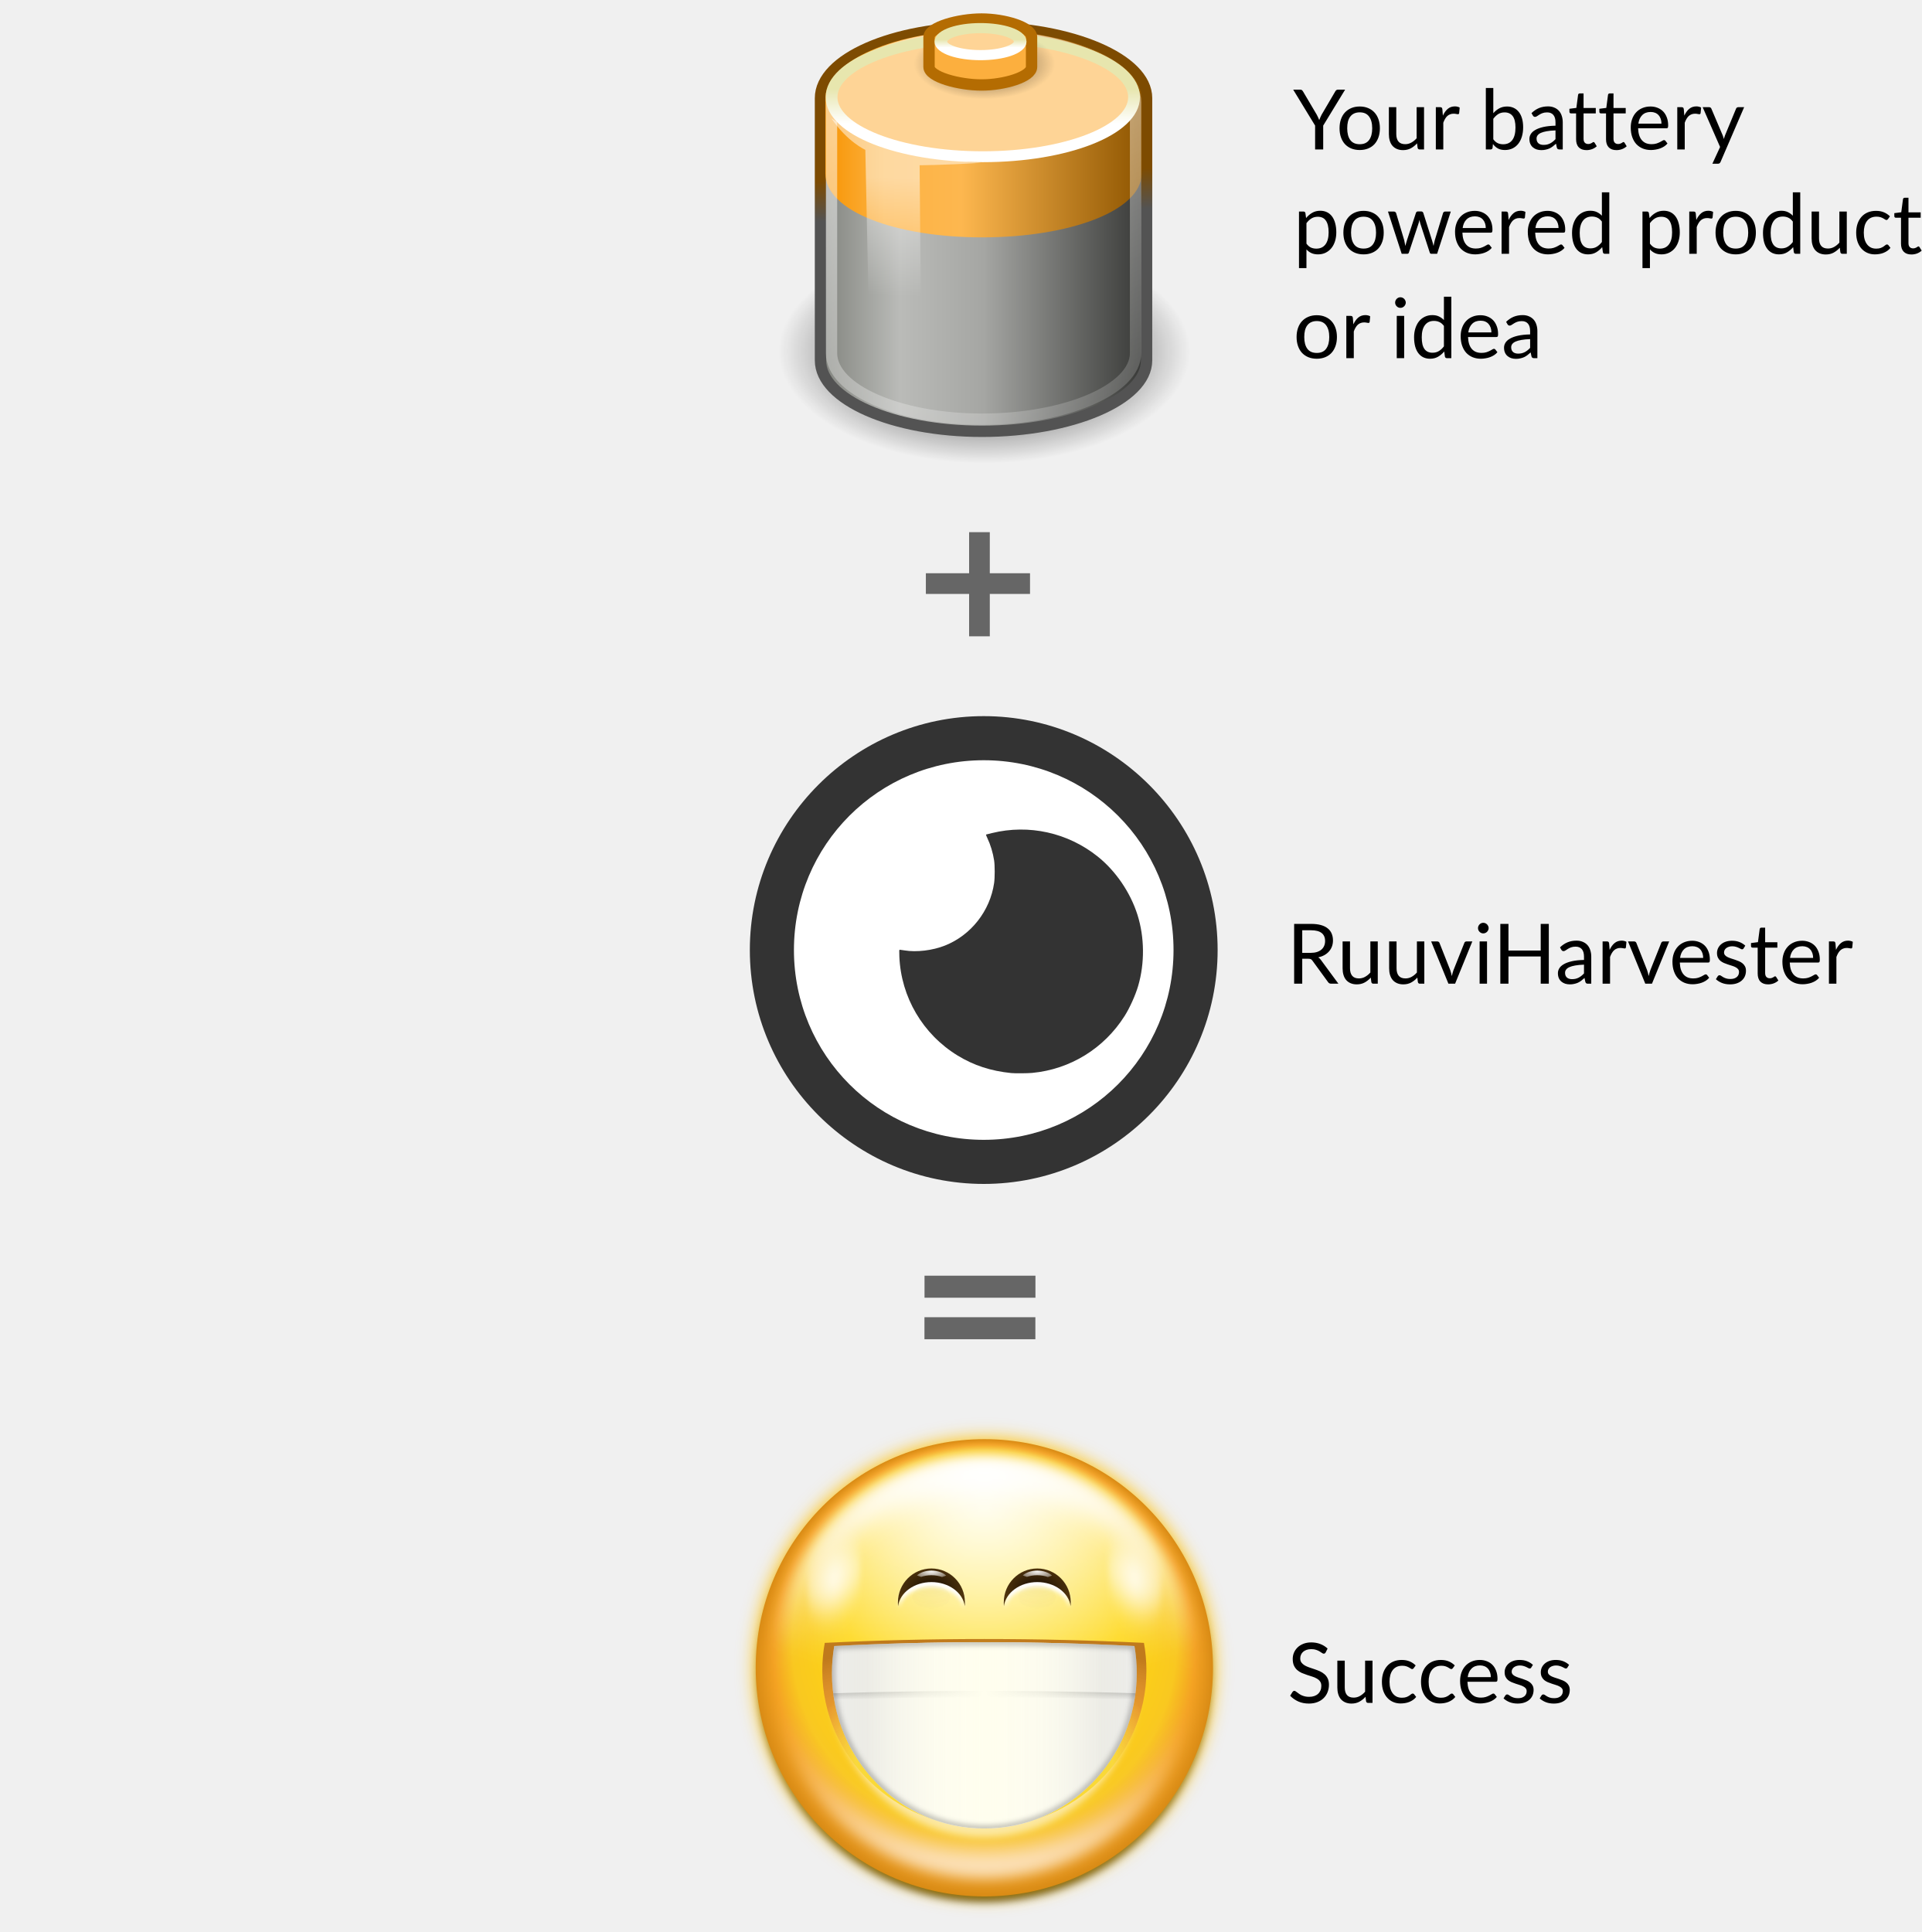
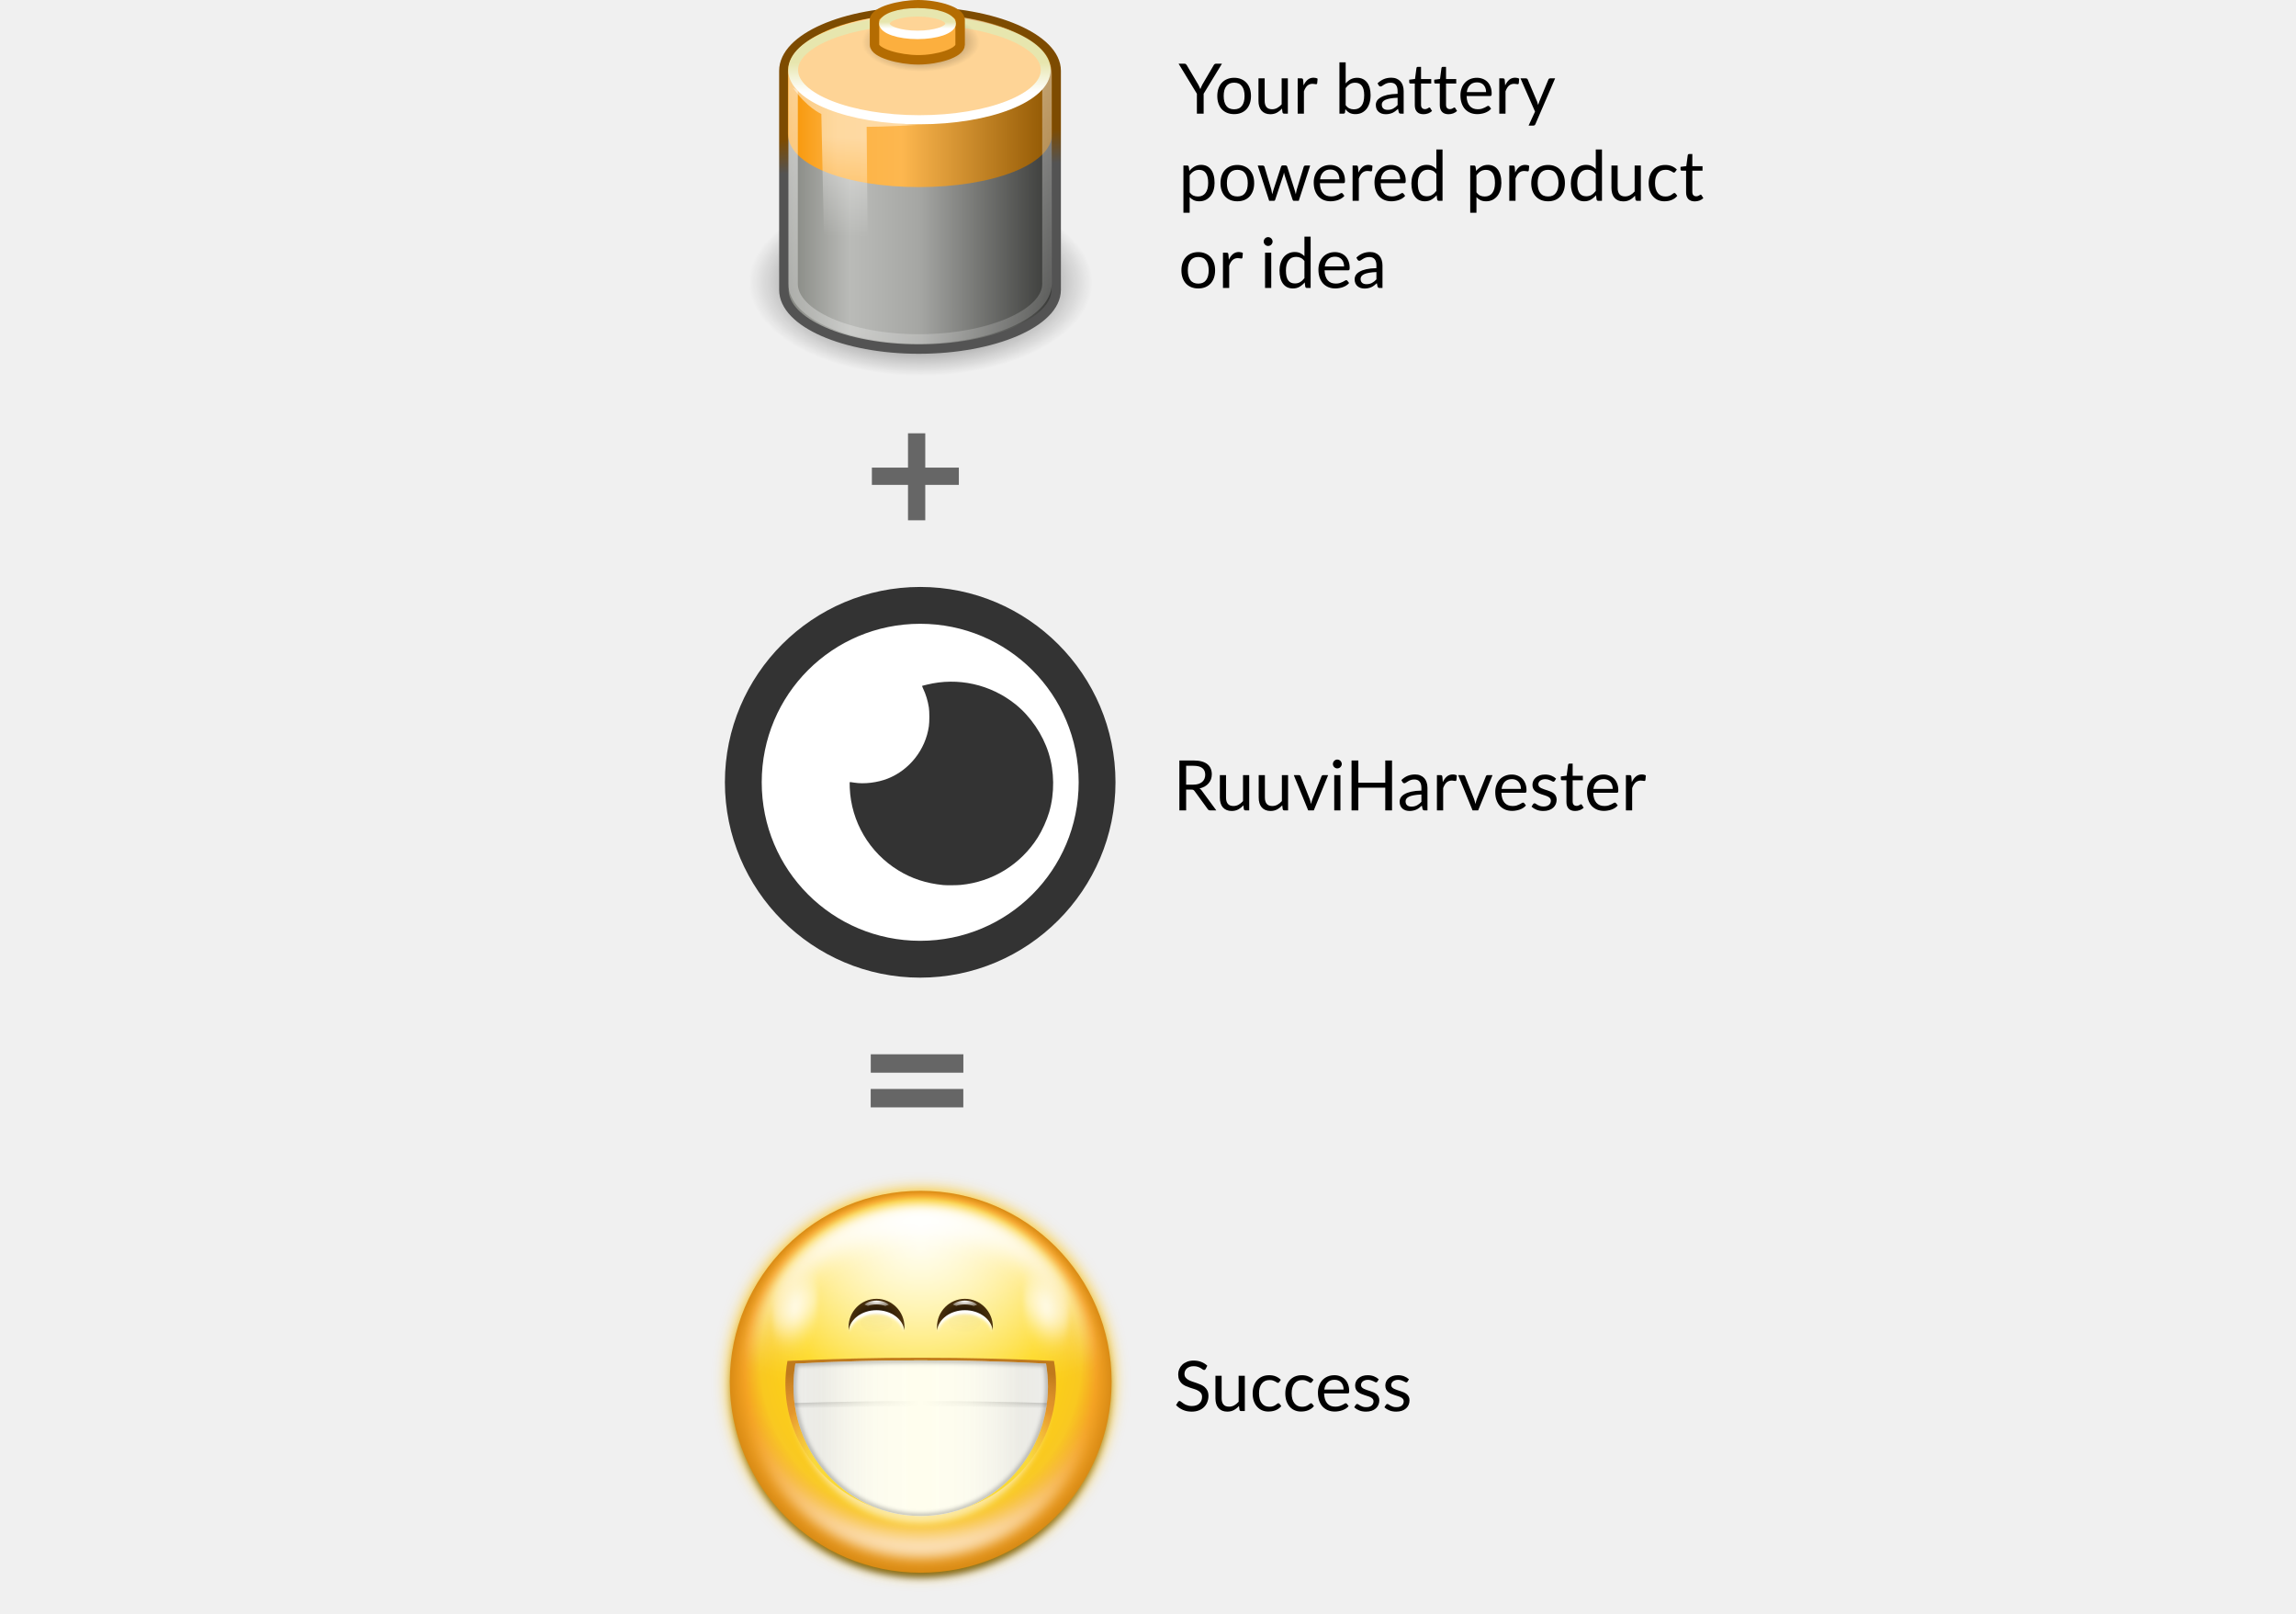
- <svg xmlns="http://www.w3.org/2000/svg" xmlns:xlink="http://www.w3.org/1999/xlink" width="162.378mm" height="163.273mm" viewBox="0 0 575.355 578.527" id="svg2" version="1.1">
+ <svg xmlns="http://www.w3.org/2000/svg" xmlns:xlink="http://www.w3.org/1999/xlink" width="232.378mm" height="163.273mm" viewBox="0 0 823.387 578.527" id="svg2" version="1.1">
  <defs id="defs4">
    <color-profile id="color-profile6397" xlink:href="/System/Library/ColorSync/Profiles/Generic CMYK Profile.icc" name="Generic-CMYK-Profile" />
    <linearGradient id="linearGradient6932">
      <stop id="stop6934" offset="0" style="stop-color:#ffffff;stop-opacity:1;" />
      <stop id="stop6936" offset="1" style="stop-color:#e7e6ae;stop-opacity:1;" />
    </linearGradient>
    <linearGradient id="linearGradient6924">
      <stop style="stop-color:#ffffff;stop-opacity:1;" offset="0" id="stop6926" />
      <stop style="stop-color:#ffffff;stop-opacity:0;" offset="1" id="stop6928" />
    </linearGradient>
    <linearGradient id="linearGradient4206">
      <stop style="stop-color:#7d4b01;stop-opacity:1;" offset="0" id="stop4208" />
      <stop style="stop-color:#535353;stop-opacity:1;" offset="1" id="stop4210" />
    </linearGradient>
    <linearGradient id="linearGradient4162">
      <stop style="stop-color:#f79403;stop-opacity:1;" offset="0" id="stop4164" />
      <stop id="stop4170" offset="0.187" style="stop-color:#fdb343;stop-opacity:1;" />
      <stop style="stop-color:#fdb74f;stop-opacity:1;" offset="0.43" id="stop4172" />
      <stop style="stop-color:#8f5601;stop-opacity:1;" offset="1" id="stop4166" />
    </linearGradient>
    <linearGradient id="linearGradient4134">
      <stop style="stop-color:#7e807a;stop-opacity:1;" offset="0" id="stop4136" />
      <stop id="stop4148" offset="0.25" style="stop-color:#babbb8;stop-opacity:1;" />
      <stop id="stop4142" offset="0.5" style="stop-color:#a5a6a3;stop-opacity:1;" />
      <stop style="stop-color:#333432;stop-opacity:1;" offset="1" id="stop4138" />
    </linearGradient>
    <linearGradient id="linearGradient4126">
      <stop style="stop-color:#000000;stop-opacity:1;" offset="0" id="stop4128" />
      <stop style="stop-color:#000000;stop-opacity:0;" offset="1" id="stop4130" />
    </linearGradient>
    <radialGradient xlink:href="#linearGradient4126" id="radialGradient4132" cx="23.857" cy="40" fx="23.857" fy="40" r="17.143" gradientTransform="matrix(1,0,0,0.5,0,20)" gradientUnits="userSpaceOnUse" />
    <linearGradient xlink:href="#linearGradient4134" id="linearGradient4140" x1="9.303" y1="26.719" x2="38.826" y2="26.719" gradientUnits="userSpaceOnUse" gradientTransform="translate(-1.142857e-6,-1.714284)" />
    <linearGradient xlink:href="#linearGradient6932" id="linearGradient4160" x1="24" y1="16.525" x2="24" y2="13.285" gradientUnits="userSpaceOnUse" />
    <linearGradient xlink:href="#linearGradient4162" id="linearGradient4168" x1="10.116" y1="17.512" x2="38.013" y2="17.512" gradientUnits="userSpaceOnUse" gradientTransform="translate(-1.142857e-6,-1.714284)" />
    <linearGradient xlink:href="#linearGradient6924" id="linearGradient4182" x1="17.16" y1="14.004" x2="37.969" y2="56.576" gradientUnits="userSpaceOnUse" gradientTransform="translate(-1.142857e-6,-1.714284)" />
    <linearGradient xlink:href="#linearGradient4206" id="linearGradient4198" x1="25.065" y1="21.857" x2="25.208" y2="25.429" gradientUnits="userSpaceOnUse" gradientTransform="translate(-1.142857e-6,-1.714284)" />
    <linearGradient xlink:href="#linearGradient6924" id="linearGradient6930" x1="16.071" y1="19.5" x2="15.786" y2="30" gradientUnits="userSpaceOnUse" gradientTransform="translate(-0.142857,0.928571)" />
    <radialGradient xlink:href="#linearGradient4126" id="radialGradient6946" gradientUnits="userSpaceOnUse" gradientTransform="matrix(1,0,0,0.5,0,20)" cx="23.857" cy="40" fx="23.857" fy="40" r="17.143" />
    <linearGradient xlink:href="#linearGradient6932" id="linearGradient4404" gradientUnits="userSpaceOnUse" x1="24" y1="16.525" x2="24" y2="13.285" />
    <linearGradient id="linearGradient4445">
      <stop id="stop4447" offset="0" style="stop-color:#382509;stop-opacity:1;" />
      <stop id="stop4449" offset="1" style="stop-color:#382509;stop-opacity:0;" />
    </linearGradient>
    <linearGradient id="linearGradient4412">
      <stop id="stop4414" offset="0" style="stop-color:#590000;stop-opacity:1;" />
      <stop id="stop4416" offset="1" style="stop-color:#191104;stop-opacity:1" />
    </linearGradient>
    <linearGradient id="linearGradient3879">
      <stop id="stop3881" offset="0" style="stop-color:#4d2600;stop-opacity:1" />
      <stop id="stop3883" offset="1" style="stop-color:#000000;stop-opacity:1" />
    </linearGradient>
    <linearGradient id="linearGradient3157">
      <stop id="stop3159" offset="0" style="stop-color:#fff290;stop-opacity:1" />
      <stop style="stop-color:#fed611;stop-opacity:1" offset="0.6" id="stop3178" />
      <stop id="stop3180" offset="0.84" style="stop-color:#f9c820;stop-opacity:1" />
      <stop style="stop-color:#f4a222;stop-opacity:1" offset="0.92" id="stop3182" />
      <stop id="stop3161" offset="1" style="stop-color:#d98b15;stop-opacity:1" />
    </linearGradient>
    <radialGradient gradientTransform="translate(-4.499999e-6,-1.0137587e-6)" gradientUnits="userSpaceOnUse" r="54" fy="32.5" fx="70" cy="70" cx="70" id="radialGradient3196" xlink:href="#linearGradient3157" />
    <filter id="filter3255">
      <feGaussianBlur id="feGaussianBlur3257" stdDeviation="1.1" />
    </filter>
    <filter id="filter3282">
      <feGaussianBlur id="feGaussianBlur3284" stdDeviation="2.16" />
    </filter>
    <clipPath id="clipPath3327" clipPathUnits="userSpaceOnUse">
      <circle style="opacity:1;fill:#ffffff;fill-opacity:1;stroke:none;stroke-width:0.8;stroke-linecap:round;stroke-linejoin:round;stroke-miterlimit:4;stroke-dasharray:none;stroke-opacity:1" id="path3329" transform="matrix(1.851852,0,0,1.851852,-1.629614,-5.629625)" cx="70" cy="70" r="54" />
    </clipPath>
    <filter id="filter3338">
      <feGaussianBlur id="feGaussianBlur3340" stdDeviation="3.2" />
    </filter>
    <radialGradient gradientUnits="userSpaceOnUse" gradientTransform="matrix(1.688579,0,0,1.013148,-88.13815,34.70173)" r="100" fy="-2.667" fx="128" cy="-2.667" cx="128" id="radialGradient3356" xlink:href="#linearGradient6924" />
    <clipPath id="clipPath3371" clipPathUnits="userSpaceOnUse">
      <circle style="opacity:1;fill:#ffffff;fill-opacity:1;stroke:none;stroke-width:0.8;stroke-linecap:round;stroke-linejoin:round;stroke-miterlimit:4;stroke-dasharray:none;stroke-opacity:1" id="path3373" transform="matrix(1.851852,0,0,1.851852,-1.629632,-5.629643)" cx="70" cy="70" r="54" />
    </clipPath>
    <filter id="filter3406">
      <feGaussianBlur id="feGaussianBlur3408" stdDeviation="3" />
    </filter>
    <filter id="filter3414">
      <feGaussianBlur id="feGaussianBlur3416" stdDeviation="6" />
    </filter>
    <radialGradient gradientTransform="matrix(1.444758,0.1160208,-0.2610466,1.444758,-12.85981,-39.25453)" gradientUnits="userSpaceOnUse" r="54" fy="70" fx="70" cy="70" cx="70" id="radialGradient3426" xlink:href="#linearGradient6924" />
    <filter height="1.728" y="-0.364" width="1.638" x="-0.319" id="filter3448">
      <feGaussianBlur id="feGaussianBlur3450" stdDeviation="15.667" />
    </filter>
    <radialGradient r="54" fy="70" fx="70" cy="70" cx="70" gradientTransform="matrix(1.444758,0.1160208,-0.2610466,1.444758,-12.85981,-39.25453)" gradientUnits="userSpaceOnUse" id="radialGradient3474" xlink:href="#linearGradient6924" />
    <radialGradient r="4" fy="133.375" fx="132" cy="136" cx="132" gradientTransform="matrix(1.199052,0,0,5,-26.27488,-544)" gradientUnits="userSpaceOnUse" id="radialGradient4051" xlink:href="#linearGradient3879" />
    <linearGradient y2="162.642" x2="130.109" y1="116" x1="130.109" gradientUnits="userSpaceOnUse" id="linearGradient4280" xlink:href="#linearGradient6924" />
    <radialGradient gradientUnits="userSpaceOnUse" gradientTransform="matrix(1,0,0,0.320543,0,104.4411)" r="64.807" fy="215.576" fx="127.982" cy="215.576" cx="127.982" id="radialGradient4428" xlink:href="#linearGradient4412" />
    <radialGradient gradientUnits="userSpaceOnUse" r="7" fy="129" fx="61.5" cy="133" cx="64" id="radialGradient4451" xlink:href="#linearGradient4445" />
    <radialGradient r="7" fy="129" fx="61.5" cy="133" cx="64" gradientUnits="userSpaceOnUse" id="radialGradient4455" xlink:href="#linearGradient4445" />
    <linearGradient xlink:href="#linearGradient3191" id="linearGradient2796" gradientUnits="userSpaceOnUse" gradientTransform="matrix(0.9818182,0,0,1,2.327272,0)" spreadMethod="reflect" x1="128" y1="164" x2="42.519" y2="164" />
    <linearGradient xlink:href="#linearGradient4126" id="linearGradient2794" gradientUnits="userSpaceOnUse" x1="137.942" y1="143" x2="137.942" y2="147.134" />
    <linearGradient xlink:href="#linearGradient6699" id="linearGradient2792" gradientUnits="userSpaceOnUse" gradientTransform="matrix(0.9818182,0,0,1,2.327272,0)" spreadMethod="reflect" x1="71.858" y1="164" x2="128.109" y2="164" />
    <radialGradient xlink:href="#linearGradient4031" id="radialGradient2790" gradientUnits="userSpaceOnUse" gradientTransform="matrix(1.583193,-1.5177422e-8,0,0.5813539,-74.64864,66.23478)" cx="128" cy="166.448" fx="128" fy="230.953" r="76.545" />
    <radialGradient xlink:href="#linearGradient3572" id="radialGradient2788" gradientUnits="userSpaceOnUse" gradientTransform="matrix(1.058996,3.6583493e-8,-2.4821853e-8,0.7185273,-7.551461,43.40252)" cx="128" cy="181.061" fx="128" fy="181.061" r="76.545" />
    <filter id="filter6775">
      <feGaussianBlur stdDeviation="1.16" id="feGaussianBlur6777" />
    </filter>
    <filter id="filter6669">
      <feGaussianBlur stdDeviation="1.817" id="feGaussianBlur6671" />
    </filter>
    <linearGradient xlink:href="#linearGradient6418" id="linearGradient6616" gradientUnits="userSpaceOnUse" gradientTransform="matrix(0.9818182,0,0,1,2.327272,0)" spreadMethod="reflect" x1="71.858" y1="164" x2="128.109" y2="164" />
    <clipPath clipPathUnits="userSpaceOnUse" id="clipPath6612">
      <path id="path6614" d="m 128,120 c -24.591,0 -48.357,0.626 -70.903,1.805 C 56.371,125.98 56,130.28 56,134.667 56,175.147 88.256,208 128,208 c 39.744,0 72,-32.853 72,-73.333 0,-4.387 -0.371,-8.686 -1.097,-12.862 C 176.357,120.626 152.591,120 128,120 Z" style="opacity:1;fill:url(#linearGradient6616);fill-opacity:1;stroke:none;stroke-width:20;stroke-linecap:round;stroke-linejoin:round;stroke-miterlimit:4;stroke-dasharray:none;stroke-opacity:0" />
    </clipPath>
    <linearGradient id="linearGradient4031">
      <stop style="stop-color:#ffffff;stop-opacity:0" offset="0" id="stop4033" />
      <stop id="stop4037" offset="0.5" style="stop-color:#ffffff;stop-opacity:0;" />
      <stop style="stop-color:#000000;stop-opacity:1" offset="1" id="stop4035" />
    </linearGradient>
    <filter height="1.28" y="-0.14" width="1.158" x="-0.079" id="filter3773">
      <feGaussianBlur id="feGaussianBlur3775" stdDeviation="1.039" />
    </filter>
    <linearGradient id="linearGradient3191">
      <stop style="stop-color:#fffeee;stop-opacity:1;" offset="0" id="stop3193" />
      <stop id="stop6709" offset="0.32" style="stop-color:#fffeee;stop-opacity:0.791;" />
      <stop style="stop-color:#fffeee;stop-opacity:0;" offset="1" id="stop3195" />
    </linearGradient>
    <linearGradient id="linearGradient4034">
      <stop style="stop-color:#170c03;stop-opacity:1" offset="0" id="stop4036" />
      <stop style="stop-color:#4e330c;stop-opacity:1" offset="1" id="stop4038" />
    </linearGradient>
    <linearGradient id="linearGradient3572">
      <stop style="stop-color:#fffcca;stop-opacity:1" offset="0" id="stop3574" />
      <stop id="stop3576" offset="0.3" style="stop-color:#ffd81b;stop-opacity:1" />
      <stop style="stop-color:#f9d93b;stop-opacity:1" offset="0.75" id="stop3578" />
      <stop style="stop-color:#f49b23;stop-opacity:1" offset="1" id="stop3580" />
    </linearGradient>
    <linearGradient id="linearGradient6418">
      <stop style="stop-color:#eeeeee;stop-opacity:1;" offset="0" id="stop6420" />
      <stop style="stop-color:#ffffff;stop-opacity:1" offset="1" id="stop6422" />
    </linearGradient>
    <linearGradient id="linearGradient6699">
      <stop id="stop6701" offset="0" style="stop-color:#e0e0e0;stop-opacity:1" />
      <stop id="stop6703" offset="1" style="stop-color:#ffffff;stop-opacity:1" />
    </linearGradient>
    <radialGradient r="4" fy="133.375" fx="132" cy="136" cx="132" gradientTransform="matrix(1.199052,0,0,5,-26.27488,-544)" gradientUnits="userSpaceOnUse" id="radialGradient3130" xlink:href="#linearGradient3879" />
    <linearGradient y2="162.642" x2="130.109" y1="116" x1="130.109" gradientUnits="userSpaceOnUse" id="linearGradient3132" xlink:href="#linearGradient6924" />
    <radialGradient r="8" fy="381.531" fx="107" cy="381.531" cx="107" gradientTransform="matrix(1.977443,0,0,1.111859,-107.5864,-330.3142)" gradientUnits="userSpaceOnUse" id="radialGradient3140" xlink:href="#linearGradient4034" />
    <radialGradient r="8" fy="373.495" fx="107" cy="373.495" cx="107" gradientTransform="matrix(1.636165,0,0,0.8629962,-71.06963,-236.3252)" gradientUnits="userSpaceOnUse" id="radialGradient3142" xlink:href="#linearGradient6924" />
    <radialGradient r="8.899" fy="89.718" fx="105.899" cy="96.837" cx="105.899" gradientTransform="matrix(1.902483,0,0,1.175798,-95.57216,-14.86066)" gradientUnits="userSpaceOnUse" id="radialGradient3144" xlink:href="#linearGradient4445" />
    <radialGradient r="76.545" fy="181.061" fx="128" cy="181.061" cx="128" gradientTransform="matrix(1.058996,3.6583493e-8,-2.4821853e-8,0.7185273,-7.551461,43.40252)" gradientUnits="userSpaceOnUse" id="radialGradient3170" xlink:href="#linearGradient3572" />
    <radialGradient r="76.545" fy="230.953" fx="128" cy="166.448" cx="128" gradientTransform="matrix(1.583193,-1.5177422e-8,0,0.5813539,-74.64864,66.23478)" gradientUnits="userSpaceOnUse" id="radialGradient3172" xlink:href="#linearGradient4031" />
    <linearGradient y2="147.134" x2="137.942" y1="143" x1="137.942" gradientUnits="userSpaceOnUse" id="linearGradient3176" xlink:href="#linearGradient4126" />
    <radialGradient r="8" fy="381.531" fx="107" cy="381.531" cx="107" gradientTransform="matrix(1.977443,0,0,1.111859,-107.5864,-330.3142)" gradientUnits="userSpaceOnUse" id="radialGradient3180" xlink:href="#linearGradient4034" />
    <radialGradient r="8" fy="373.495" fx="107" cy="373.495" cx="107" gradientTransform="matrix(1.636165,0,0,0.8629962,-71.06963,-236.3252)" gradientUnits="userSpaceOnUse" id="radialGradient3182" xlink:href="#linearGradient6924" />
    <radialGradient r="8.899" fy="89.718" fx="105.899" cy="96.837" cx="105.899" gradientTransform="matrix(1.902483,0,0,1.175798,-95.57216,-14.86066)" gradientUnits="userSpaceOnUse" id="radialGradient3184" xlink:href="#linearGradient4445" />
-     <radialGradient xlink:href="#linearGradient4034" id="radialGradient5372" gradientUnits="userSpaceOnUse" gradientTransform="matrix(1.977443,0,0,1.111859,-107.5864,-330.3142)" cx="107" cy="381.531" fx="107" fy="381.531" r="8" />
-     <radialGradient xlink:href="#linearGradient6924" id="radialGradient5374" gradientUnits="userSpaceOnUse" gradientTransform="matrix(1.636165,0,0,0.8629962,-71.06963,-236.3252)" cx="107" cy="373.495" fx="107" fy="373.495" r="8" />
-     <radialGradient xlink:href="#linearGradient4445" id="radialGradient5376" gradientUnits="userSpaceOnUse" gradientTransform="matrix(1.902483,0,0,1.175798,-95.57216,-14.86066)" cx="105.899" cy="96.837" fx="105.899" fy="89.718" r="8.899" />
+     <radialGradient xlink:href="#linearGradient4034" id="radialGradient5403" gradientUnits="userSpaceOnUse" gradientTransform="matrix(1.977443,0,0,1.111859,-107.5864,-330.3142)" cx="107" cy="381.531" fx="107" fy="381.531" r="8" />
+     <radialGradient xlink:href="#linearGradient6924" id="radialGradient5405" gradientUnits="userSpaceOnUse" gradientTransform="matrix(1.636165,0,0,0.8629962,-71.06963,-236.3252)" cx="107" cy="373.495" fx="107" fy="373.495" r="8" />
+     <radialGradient xlink:href="#linearGradient4445" id="radialGradient5407" gradientUnits="userSpaceOnUse" gradientTransform="matrix(1.902483,0,0,1.175798,-95.57216,-14.86066)" cx="105.899" cy="96.837" fx="105.899" fy="89.718" r="8.899" />
  </defs>
-   <g id="layer1" transform="translate(-71.8626,-213.8801)">
+   <g id="layer1" transform="translate(-36.42955,-217.8801)">
    <g transform="matrix(0.9203566,0,0,0.9203566,-209.0895,-42.65723)" id="layer1-4">
      <ellipse ry="68.185" rx="67.175" cy="587.669" cx="622.962" id="path4844" style="opacity:1;fill:#ffffff;fill-opacity:1;stroke:#4c4c4c;stroke-width:0.2;stroke-miterlimit:4;stroke-dasharray:none;stroke-opacity:1" />
      <g id="g4949-0-86-4" style="font-style:normal;font-weight:normal;font-size:40px;line-height:125%;font-family:sans-serif;letter-spacing:0px;word-spacing:0px;fill:#ff0808;fill-opacity:1;stroke:none;stroke-width:1px;stroke-linecap:butt;stroke-linejoin:miter;stroke-opacity:1" transform="matrix(2.15179,0,0,2.15179,-1439.746,41.03214)">
        <path id="path4584-7-0-5-2" d="m 959.697,218.75 c -19.492,0 -35.365,15.873 -35.365,35.365 0,19.492 15.873,35.367 35.365,35.367 19.492,2e-5 35.365,-15.875 35.365,-35.367 0,-19.492 -15.873,-35.365 -35.365,-35.365 z m 0,6.668 c 15.889,-2e-5 28.697,12.808 28.697,28.697 0,15.889 -12.808,28.699 -28.697,28.699 -15.889,0 -28.697,-12.81 -28.697,-28.699 0,-15.889 12.808,-28.697 28.697,-28.697 z" style="color:#000000;font-style:normal;font-variant:normal;font-weight:normal;font-stretch:normal;font-size:medium;line-height:125%;font-family:sans-serif;text-indent:0;text-align:start;text-decoration:none;text-decoration-line:none;text-decoration-style:solid;text-decoration-color:#000000;letter-spacing:0px;word-spacing:0px;text-transform:none;direction:ltr;block-progression:tb;writing-mode:lr-tb;baseline-shift:baseline;text-anchor:start;white-space:normal;clip-rule:nonzero;display:inline;overflow:visible;visibility:visible;opacity:1;isolation:auto;mix-blend-mode:normal;color-interpolation:sRGB;color-interpolation-filters:linearRGB;solid-color:#000000;solid-opacity:1;fill:#333333;fill-opacity:1;fill-rule:nonzero;stroke:none;stroke-width:6.668;stroke-linecap:butt;stroke-linejoin:miter;stroke-miterlimit:4;stroke-dasharray:none;stroke-dashoffset:46.098;stroke-opacity:1;color-rendering:auto;image-rendering:auto;shape-rendering:auto;text-rendering:auto;enable-background:accumulate" />
        <g style="font-style:normal;font-weight:normal;font-size:40px;line-height:125%;font-family:sans-serif;letter-spacing:0px;word-spacing:0px;fill:#333333;fill-opacity:1;stroke:none;stroke-width:1px;stroke-linecap:butt;stroke-linejoin:miter;stroke-opacity:1" id="g4188-0-0-1-4-6-4-8-9-3-41-4-9-6" transform="matrix(0.7812473,0,0,0.7812473,47.97404,63.17115)">
          <path id="path5352-2-2-0-3-2-9-2-3-4-2-4-3-3-2" d="m 1176.41,268.19 c 7.341,-0.696 13.885,-4.73 17.859,-11.008 1.007,-1.591 2.107,-4.035 2.639,-5.862 1.276,-4.383 1.224,-9.398 -0.143,-13.72 -1.368,-4.326 -4.209,-8.495 -7.689,-11.28 -5.778,-4.625 -13.328,-6.302 -20.47,-4.547 -0.594,0.146 -1.111,0.275 -1.148,0.286 -0.037,0.011 0.073,0.318 0.248,0.68 0.615,1.284 1.083,2.828 1.314,4.333 0.15,0.985 0.152,3.325 0,4.364 -0.78,5.406 -4.47,10.103 -9.512,12.106 -2.396,0.952 -5.492,1.325 -7.819,0.942 -0.446,-0.073 -0.867,-0.134 -0.936,-0.134 -0.106,-9.1e-4 -0.117,0.22 -0.072,1.33 0.323,7.865 4.541,15.028 11.279,19.153 3.115,1.907 6.445,2.995 10.379,3.389 0.723,0.073 3.173,0.054 4.069,-0.031 z" style="fill:#333333;fill-opacity:1" />
        </g>
      </g>
    </g>
    <text xml:space="preserve" style="font-style:normal;font-variant:normal;font-weight:normal;font-stretch:normal;font-size:12.5px;line-height:125%;font-family:Lato;-inkscape-font-specification:'Lato, Normal';text-align:start;letter-spacing:0px;word-spacing:0px;writing-mode:lr-tb;text-anchor:start;fill:#000000;fill-opacity:1;stroke:none;stroke-width:1px;stroke-linecap:butt;stroke-linejoin:miter;stroke-opacity:1" x="457.096" y="508.442" id="text4203">
      <tspan id="tspan4205" x="457.096" y="508.442" style="font-size:25px">RuuviHarvester</tspan>
    </text>
    <text xml:space="preserve" style="font-style:normal;font-variant:normal;font-weight:normal;font-stretch:normal;font-size:12.5px;line-height:125%;font-family:Lato;-inkscape-font-specification:'Lato, Normal';text-align:start;letter-spacing:0px;word-spacing:0px;writing-mode:lr-tb;text-anchor:start;fill:#000000;fill-opacity:1;stroke:none;stroke-width:1px;stroke-linecap:butt;stroke-linejoin:miter;stroke-opacity:1" x="459.062" y="258.629" id="text4203-1">
      <tspan id="tspan4205-1" x="459.062" y="258.629" style="font-size:25px;text-align:start;text-anchor:start">Your battery</tspan>
      <tspan x="459.062" y="289.879" style="font-size:25px;text-align:start;text-anchor:start" id="tspan4426">powered product</tspan>
      <tspan x="459.062" y="321.129" style="font-size:25px;text-align:start;text-anchor:start" id="tspan4428">or idea</tspan>
    </text>
    <g id="g4391" transform="matrix(3.395991,0,0,3.395991,284.6466,197.6219)">
      <g id="layer1-1">
        <ellipse style="color:#000000;display:block;overflow:visible;visibility:visible;opacity:1;fill:url(#radialGradient4132);fill-opacity:1;fill-rule:nonzero;stroke:none;stroke-width:1;stroke-linecap:butt;stroke-linejoin:miter;stroke-miterlimit:10;stroke-dasharray:none;stroke-dashoffset:0;stroke-opacity:1;marker:none;marker-start:none;marker-mid:none;marker-end:none" id="path3366" transform="matrix(1.058752,0,0,1.151259,-1.115944,-10.27691)" cx="23.857" cy="40" rx="17.143" ry="8.571" />
        <path style="color:#000000;display:block;overflow:visible;visibility:visible;opacity:1;fill:url(#linearGradient4140);fill-opacity:1;fill-rule:nonzero;stroke:url(#linearGradient4198);stroke-width:1;stroke-linecap:butt;stroke-linejoin:miter;stroke-miterlimit:10;stroke-dasharray:none;stroke-dashoffset:0;stroke-opacity:1;marker:none;marker-start:none;marker-mid:none;marker-end:none" d="m 23.937,7.192 c -7.859,0 -14.25,2.803 -14.25,6.25 0,0.247 0,22.867 0,23.125 0,3.448 6.391,6.25 14.25,6.25 7.859,0 14.504,-2.803 14.504,-6.25 0,-0.204 0,-22.921 0,-23.125 0,-3.448 -6.645,-6.25 -14.504,-6.25 z" id="path3068" />
        <path id="path4152" d="m 23.941,7.448 c -7.625,0 -13.825,2.719 -13.825,6.064 0,0.24 0,6.308 0,6.558 0,3.345 6.2,5.648 13.825,5.648 7.625,0 14.072,-2.303 14.072,-5.648 0,-0.198 0,-6.36 0,-6.558 0,-3.345 -6.447,-6.064 -14.072,-6.064 z" style="color:#000000;display:block;overflow:visible;visibility:visible;opacity:1;fill:url(#linearGradient4168);fill-opacity:1;fill-rule:nonzero;stroke:none;stroke-width:0.769;stroke-linecap:butt;stroke-linejoin:miter;stroke-miterlimit:10;stroke-dasharray:none;stroke-dashoffset:0;stroke-opacity:1;marker:none;marker-start:none;marker-mid:none;marker-end:none" />
        <path id="path4174" d="m 23.946,7.971 c -7.328,0 -13.286,2.613 -13.286,5.827 0,0.231 0,21.886 0,22.126 0,3.214 5.958,5.827 13.286,5.827 7.328,0 13.523,-2.613 13.523,-5.827 0,-0.19 0,-21.936 0,-22.126 0,-3.214 -6.196,-5.827 -13.523,-5.827 z" style="color:#000000;display:block;overflow:visible;visibility:visible;opacity:0.544;fill:none;fill-opacity:1;fill-rule:nonzero;stroke:url(#linearGradient4182);stroke-width:1;stroke-linecap:butt;stroke-linejoin:miter;stroke-miterlimit:10;stroke-dasharray:none;stroke-dashoffset:0;stroke-opacity:1;marker:none;marker-start:none;marker-mid:none;marker-end:none" />
        <ellipse style="color:#000000;display:block;overflow:visible;visibility:visible;opacity:1;fill:#fed496;fill-opacity:1;fill-rule:nonzero;stroke:url(#linearGradient4404);stroke-width:1.005;stroke-linecap:butt;stroke-linejoin:miter;stroke-miterlimit:10;stroke-dasharray:none;stroke-dashoffset:0;stroke-opacity:1;marker:none;marker-start:none;marker-mid:none;marker-end:none" id="path3364" transform="matrix(1.037291,0,0,0.954619,-0.894979,-0.07572056)" cx="24" cy="14.071" rx="12.857" ry="5.5" />
        <ellipse transform="matrix(0.36343,0,0,0.36343,15.47247,-4.118577)" id="path6944" style="color:#000000;display:block;overflow:visible;visibility:visible;opacity:0.658;fill:url(#radialGradient6946);fill-opacity:1;fill-rule:nonzero;stroke:none;stroke-width:1;stroke-linecap:butt;stroke-linejoin:miter;stroke-miterlimit:10;stroke-dasharray:none;stroke-dashoffset:0;stroke-opacity:1;marker:none;marker-start:none;marker-mid:none;marker-end:none" cx="23.857" cy="40" rx="17.143" ry="8.571" />
        <path id="path3362" d="m 23.889,6.465 c -2.003,0 -4.631,0.714 -4.631,1.593 0,0.063 0,2.564 0,2.63 0,0.879 2.628,1.593 4.631,1.593 2.003,0 4.41,-0.714 4.41,-1.593 0,-0.052 0,-2.578 0,-2.63 0,-0.879 -2.408,-1.593 -4.41,-1.593 z" style="color:#000000;display:block;overflow:visible;visibility:visible;opacity:1;fill:#fcaf3e;fill-opacity:1;fill-rule:nonzero;stroke:#b46c02;stroke-width:1;stroke-linecap:butt;stroke-linejoin:miter;stroke-miterlimit:10;stroke-dasharray:none;stroke-dashoffset:0;stroke-opacity:1;marker:none;marker-start:none;marker-mid:none;marker-end:none" />
        <path style="color:#000000;display:block;overflow:visible;visibility:visible;opacity:0.494;fill:url(#linearGradient6930);fill-opacity:1;fill-rule:nonzero;stroke:none;stroke-width:1;stroke-linecap:butt;stroke-linejoin:miter;stroke-miterlimit:4;stroke-dasharray:none;stroke-dashoffset:0;stroke-opacity:1;marker:none;marker-start:none;marker-mid:none;marker-end:none" d="M 13.643,18 14,34.786 18.571,36.071 18.429,19.357 c 0,0 2.071,0 5.429,-0.214 -5.216,-0.233 -11.183,-2.475 -13.214,-3.929 1.417,2.092 3,2.786 3,2.786 z" id="path6922" />
        <ellipse transform="matrix(0.271979,0,0,0.216619,17.27048,5.409742)" id="path6940" style="color:#000000;display:block;overflow:visible;visibility:visible;opacity:1;fill:#fed496;fill-opacity:1;fill-rule:nonzero;stroke:url(#linearGradient4160);stroke-width:4.12;stroke-linecap:butt;stroke-linejoin:miter;stroke-miterlimit:10;stroke-dasharray:none;stroke-dashoffset:0;stroke-opacity:1;marker:none;marker-start:none;marker-mid:none;marker-end:none" cx="24" cy="14.071" rx="12.857" ry="5.5" />
      </g>
      <g id="layer2" />
    </g>
    <g id="g4430" transform="matrix(0.7742947,0,0,0.7742947,77.8893,102.1403)" style="fill:#000000;fill-opacity:1">
      <path id="path4408" d="m 350.27,370.004 40.28,0" style="fill:none;fill-opacity:1;fill-rule:evenodd;stroke:#666666;stroke-width:8;stroke-linecap:butt;stroke-linejoin:miter;stroke-miterlimit:4;stroke-dasharray:none;stroke-opacity:1" />
      <path id="path4408-2" d="m 370.996,350.117 0,40.28" style="fill:none;fill-opacity:1;fill-rule:evenodd;stroke:#666666;stroke-width:8;stroke-linecap:butt;stroke-linejoin:miter;stroke-miterlimit:4;stroke-dasharray:none;stroke-opacity:1" />
    </g>
    <g id="g4430-7" transform="translate(7.040107,276.9937)">
      <g id="g5284" transform="matrix(0.8245576,0,0,0.8245576,52.84068,73.1642)" style="fill:none;fill-opacity:1;stroke:#666666;stroke-opacity:1">
        <path style="fill:none;fill-opacity:1;fill-rule:evenodd;stroke:#666666;stroke-width:8;stroke-linecap:butt;stroke-linejoin:miter;stroke-miterlimit:4;stroke-dasharray:none;stroke-opacity:1" d="m 350.27,302.004 40.28,0" id="path4408-4" />
        <path style="fill:none;fill-opacity:1;fill-rule:evenodd;stroke:#666666;stroke-width:8;stroke-linecap:butt;stroke-linejoin:miter;stroke-miterlimit:4;stroke-dasharray:none;stroke-opacity:1" d="m 350.246,317.083 40.28,0" id="path4408-4-8" />
      </g>
      <g id="layer1-15" transform="matrix(0.6338933,0,0,0.6338933,278.4351,357.6937)">
        <g id="g4354">
          <circle transform="matrix(1.967319,0,0,1.967319,-9.712301,-10.0725)" id="path3245" style="opacity:1;fill:#000000;fill-opacity:1;stroke:none;stroke-width:2;stroke-linecap:round;stroke-linejoin:round;stroke-miterlimit:4;stroke-dasharray:none;stroke-opacity:1;filter:url(#filter3255)" cx="70" cy="70" r="54" />
          <circle transform="matrix(2,0,0,2,-11.99999,-16)" id="path3276" style="opacity:1;fill:#ffbf00;fill-opacity:1;stroke:none;stroke-width:0.8;stroke-linecap:round;stroke-linejoin:round;stroke-miterlimit:4;stroke-dasharray:none;stroke-opacity:1;filter:url(#filter3282)" cx="70" cy="70" r="54" />
          <circle style="opacity:1;fill:url(#radialGradient3196);fill-opacity:1;stroke:none;stroke-width:0.8;stroke-linecap:round;stroke-linejoin:round;stroke-miterlimit:4;stroke-dasharray:none;stroke-opacity:1" id="path2385" transform="matrix(2,0,0,2,-11.99999,-16)" cx="70" cy="70" r="54" />
          <g id="g3331" style="filter:url(#filter3338)">
            <path clip-path="url(#clipPath3327)" id="path3299" d="M 128,24 C 72.8,24 28,68.8 28,124 c 0,0.468 0.025,0.94 0.031,1.406 C 55.92,137.089 90.518,144 128,144 c 37.482,0 72.08,-6.911 99.969,-18.594 C 227.975,124.94 228,124.468 228,124 228,68.8 183.2,24 128,24 Z" style="opacity:1;fill:url(#radialGradient3356);fill-opacity:1;stroke:none;stroke-width:0.8;stroke-linecap:round;stroke-linejoin:round;stroke-miterlimit:4;stroke-dasharray:none;stroke-opacity:1" />
          </g>
          <g id="g3399" style="filter:url(#filter3406)">
            <path clip-path="url(#clipPath3371)" id="path3362-5" d="M 128,24 C 72.8,24 28,68.8 28,124 c 0,0.353 -0.004,0.71 0,1.062 C 28.586,78.022 73.164,40 128,40 c 54.836,0 99.414,38.022 100,85.062 0.004,-0.352 0,-0.709 0,-1.062 C 228,68.8 183.2,24 128,24 Z M 29.156,139.094 C 36.443,187.137 77.933,224 128,224 c 50.067,0 91.557,-36.863 98.844,-84.906 C 219.505,180.36 178.025,212 128,212 77.975,212 36.495,180.36 29.156,139.094 Z" style="opacity:1;fill:#ffffff;fill-opacity:1;stroke:none;stroke-width:0.8;stroke-linecap:round;stroke-linejoin:round;stroke-miterlimit:4;stroke-dasharray:none;stroke-opacity:1;filter:url(#filter3414)" />
          </g>
          <circle transform="matrix(0.2012495,0.08597065,-0.1289559,0.3018741,51.93946,54.85086)" id="path3418" style="opacity:1;fill:url(#radialGradient3426);fill-opacity:1;stroke:none;stroke-width:0.8;stroke-linecap:round;stroke-linejoin:round;stroke-miterlimit:4;stroke-dasharray:none;stroke-opacity:1;filter:url(#filter3448)" cx="70" cy="70" r="54" />
          <circle style="opacity:1;fill:url(#radialGradient3474);fill-opacity:1;stroke:none;stroke-width:0.8;stroke-linecap:round;stroke-linejoin:round;stroke-miterlimit:4;stroke-dasharray:none;stroke-opacity:1;filter:url(#filter3448)" id="path3470" transform="matrix(-0.2012495,0.08597065,0.1289559,0.3018741,204.0606,54.85086)" cx="70" cy="70" r="54" />
        </g>
        <g style="display:inline" transform="translate(-0.99999,-7.91504)" id="g3783">
          <g id="g3744">
            <path transform="matrix(0.966592,0,0,0.8875759,3.474439,10.33711)" style="opacity:1;fill:#ffffff;fill-opacity:1;stroke:none;stroke-width:2;stroke-linecap:round;stroke-linejoin:round;stroke-miterlimit:4;stroke-dasharray:none;stroke-opacity:1;filter:url(#filter3773)" d="m 104,87.5 c -8.732,0 -15.82,7.153 -15.82,15.981 0,0.604 -0.003,1.222 0.062,1.809 C 89.11,98.898 95.856,93.932 104,93.932 c 8.144,-1.6e-5 14.89,4.966 15.758,11.357 0.065,-0.587 0.062,-1.205 0.062,-1.809 C 119.82,94.653 112.732,87.5 104,87.5 Z" id="path3716" />
-             <path id="path2927" d="m 104,85 c -8.732,0 -15.82,7.153 -15.82,15.981 0,0.604 -0.003,1.222 0.062,1.809 C 89.11,96.398 95.856,91.432 104,91.432 c 8.144,-1.6e-5 14.89,4.966 15.758,11.357 0.065,-0.587 0.062,-1.205 0.062,-1.809 C 119.82,92.153 112.732,85 104,85 Z" style="opacity:1;fill:url(#radialGradient5372);fill-opacity:1;stroke:none;stroke-width:2;stroke-linecap:round;stroke-linejoin:round;stroke-miterlimit:4;stroke-dasharray:none;stroke-opacity:1" />
-             <path id="path3706" d="m 104,86 c -2.818,10e-7 -5.305,0.906 -6.844,2.25 0.612,0.282 1.274,0.514 1.969,0.719 1.382,-0.493 3.06,-0.781 4.875,-0.781 1.873,-10e-7 3.594,0.322 5,0.844 0.696,-0.194 1.353,-0.417 1.969,-0.688 C 109.441,86.942 106.889,86 104,86 Z" style="opacity:1;fill:url(#radialGradient5374);fill-opacity:1;stroke:none;stroke-width:2;stroke-linecap:round;stroke-linejoin:round;stroke-miterlimit:4;stroke-dasharray:none;stroke-opacity:1" />
-             <ellipse style="opacity:0.05;fill:url(#radialGradient5376);fill-opacity:1;stroke:none;stroke-width:2;stroke-linecap:round;stroke-linejoin:round;stroke-miterlimit:4;stroke-dasharray:none;stroke-opacity:1" id="path3777" transform="translate(-1.999999,-3.999999)" cx="105.899" cy="102.5" rx="8.899" ry="5.5" />
+             <path id="path2927" d="m 104,85 c -8.732,0 -15.82,7.153 -15.82,15.981 0,0.604 -0.003,1.222 0.062,1.809 C 89.11,96.398 95.856,91.432 104,91.432 c 8.144,-1.6e-5 14.89,4.966 15.758,11.357 0.065,-0.587 0.062,-1.205 0.062,-1.809 C 119.82,92.153 112.732,85 104,85 Z" style="opacity:1;fill:url(#radialGradient5403);fill-opacity:1;stroke:none;stroke-width:2;stroke-linecap:round;stroke-linejoin:round;stroke-miterlimit:4;stroke-dasharray:none;stroke-opacity:1" />
+             <path id="path3706" d="m 104,86 c -2.818,10e-7 -5.305,0.906 -6.844,2.25 0.612,0.282 1.274,0.514 1.969,0.719 1.382,-0.493 3.06,-0.781 4.875,-0.781 1.873,-10e-7 3.594,0.322 5,0.844 0.696,-0.194 1.353,-0.417 1.969,-0.688 C 109.441,86.942 106.889,86 104,86 Z" style="opacity:1;fill:url(#radialGradient5405);fill-opacity:1;stroke:none;stroke-width:2;stroke-linecap:round;stroke-linejoin:round;stroke-miterlimit:4;stroke-dasharray:none;stroke-opacity:1" />
+             <ellipse style="opacity:0.05;fill:url(#radialGradient5407);fill-opacity:1;stroke:none;stroke-width:2;stroke-linecap:round;stroke-linejoin:round;stroke-miterlimit:4;stroke-dasharray:none;stroke-opacity:1" id="path3777" transform="translate(-1.999999,-3.999999)" cx="105.899" cy="102.5" rx="8.899" ry="5.5" />
          </g>
          <use x="0" y="0" xlink:href="#g3744" id="use3781" transform="translate(50,0)" width="256" height="336" />
        </g>
        <g id="g6634" transform="translate(0,-8.08496)">
          <path style="opacity:0.568;fill:#ffffff;fill-opacity:1;stroke:none;stroke-width:20;stroke-linecap:round;stroke-linejoin:round;stroke-miterlimit:4;stroke-dasharray:none;stroke-opacity:0;filter:url(#filter6669)" d="m 128,123 c -24.871,0 -48.907,0.633 -71.709,1.825 -0.734,4.223 -1.109,8.572 -1.109,13.008 0,40.94 32.623,74.167 72.818,74.167 40.196,0 72.818,-33.227 72.818,-74.167 0,-4.437 -0.375,-8.785 -1.109,-13.008 C 176.907,123.633 152.871,123 128,123 Z" id="path6630" />
          <path style="opacity:1;fill:url(#radialGradient3170);fill-opacity:1;stroke:none;stroke-width:20;stroke-linecap:round;stroke-linejoin:round;stroke-miterlimit:4;stroke-dasharray:none;stroke-opacity:0" d="m 128,118.5 c -26.144,0 -51.41,0.633 -75.379,1.825 -0.772,4.223 -1.166,8.572 -1.166,13.008 0,40.94 34.292,74.167 76.545,74.167 42.253,0 76.545,-33.227 76.545,-74.167 0,-4.437 -0.394,-8.785 -1.166,-13.008 C 179.41,119.133 154.144,118.5 128,118.5 Z" id="path6550" />
          <path id="path6556" d="m 128,118.5 c -26.144,0 -51.41,0.633 -75.379,1.825 -0.772,4.223 -1.166,8.572 -1.166,13.008 0,40.94 34.292,74.167 76.545,74.167 42.253,0 76.545,-33.227 76.545,-74.167 0,-4.437 -0.394,-8.785 -1.166,-13.008 C 179.41,119.133 154.144,118.5 128,118.5 Z" style="opacity:0.212;fill:url(#radialGradient3172);fill-opacity:1;stroke:none;stroke-width:20;stroke-linecap:round;stroke-linejoin:round;stroke-miterlimit:4;stroke-dasharray:none;stroke-opacity:0" />
          <path id="path6413" d="m 128,120 c -24.591,0 -48.357,0.626 -70.903,1.805 C 56.371,125.98 56,130.28 56,134.667 56,175.147 88.256,208 128,208 c 39.744,0 72,-32.853 72,-73.333 0,-4.387 -0.371,-8.686 -1.097,-12.862 C 176.357,120.626 152.591,120 128,120 Z" style="opacity:1;fill:url(#linearGradient2792);fill-opacity:1;stroke:none;stroke-width:20;stroke-linecap:round;stroke-linejoin:round;stroke-miterlimit:4;stroke-dasharray:none;stroke-opacity:0" />
          <path style="opacity:0.284;fill:url(#linearGradient3176);fill-opacity:1;stroke:none;stroke-width:20;stroke-linecap:round;stroke-linejoin:round;stroke-miterlimit:4;stroke-dasharray:none;stroke-opacity:0" d="m 128,143 c -24.344,0 -48.182,0.394 -71.375,1.125 0.127,1.005 0.271,2.008 0.438,3 C 80.102,146.387 103.799,146 128,146 c 24.201,0 47.898,0.387 70.938,1.125 0.167,-0.992 0.31,-1.995 0.438,-3 C 176.182,143.394 152.344,143 128,143 Z" id="path6673" />
          <path style="opacity:1;fill:url(#linearGradient2796);fill-opacity:1;stroke:none;stroke-width:20;stroke-linecap:round;stroke-linejoin:round;stroke-miterlimit:4;stroke-dasharray:none;stroke-opacity:0" d="m 128,120 c -24.591,0 -48.357,0.626 -70.903,1.805 C 56.371,125.98 56,130.28 56,134.667 56,175.147 88.256,208 128,208 c 39.744,0 72,-32.853 72,-73.333 0,-4.387 -0.371,-8.686 -1.097,-12.862 C 176.357,120.626 152.591,120 128,120 Z" id="path6705" />
          <path clip-path="url(#clipPath6612)" id="path6610" d="m 128,120 c -24.591,0 -48.357,0.626 -70.903,1.805 C 56.371,125.98 56,130.28 56,134.667 56,175.147 88.256,208 128,208 c 39.744,0 72,-32.853 72,-73.333 0,-4.387 -0.371,-8.686 -1.097,-12.862 C 176.357,120.626 152.591,120 128,120 Z" style="opacity:0.234;fill:none;fill-opacity:1;stroke:#000000;stroke-width:3;stroke-linecap:round;stroke-linejoin:round;stroke-miterlimit:4;stroke-dasharray:none;stroke-opacity:1;filter:url(#filter6775)" />
        </g>
      </g>
    </g>
    <text xml:space="preserve" style="font-style:normal;font-variant:normal;font-weight:normal;font-stretch:normal;font-size:12.5px;line-height:125%;font-family:Lato;-inkscape-font-specification:'Lato, Normal';text-align:start;letter-spacing:0px;word-spacing:0px;writing-mode:lr-tb;text-anchor:start;fill:#000000;fill-opacity:1;stroke:none;stroke-width:1px;stroke-linecap:butt;stroke-linejoin:miter;stroke-opacity:1" x="457.358" y="723.801" id="text4203-6">
      <tspan id="tspan4205-6" x="457.358" y="723.801" style="font-size:25px">Success</tspan>
    </text>
  </g>
</svg>
